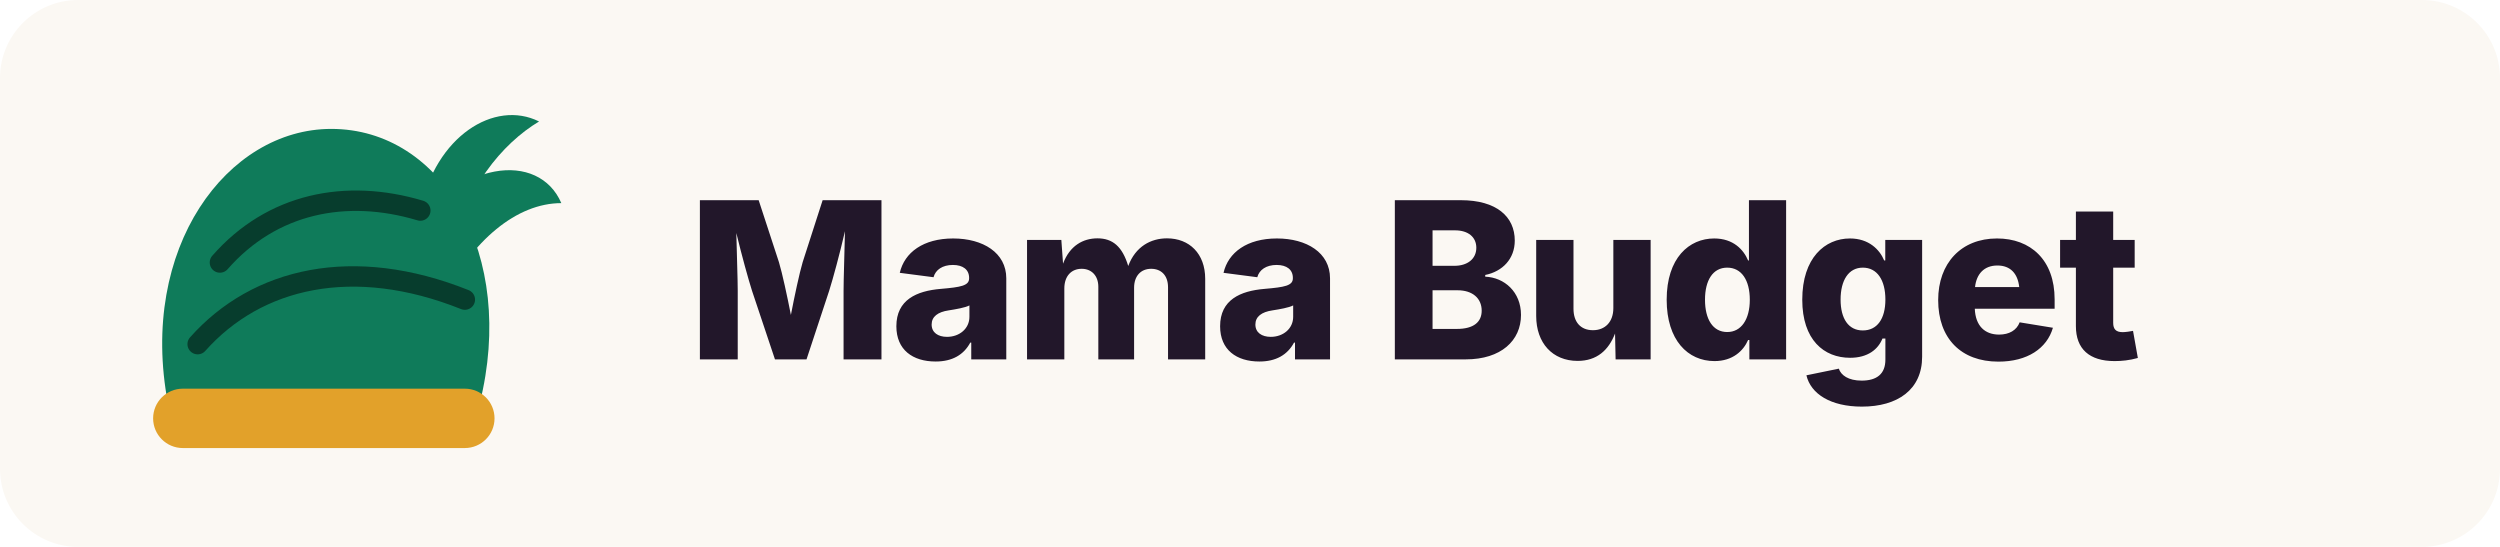
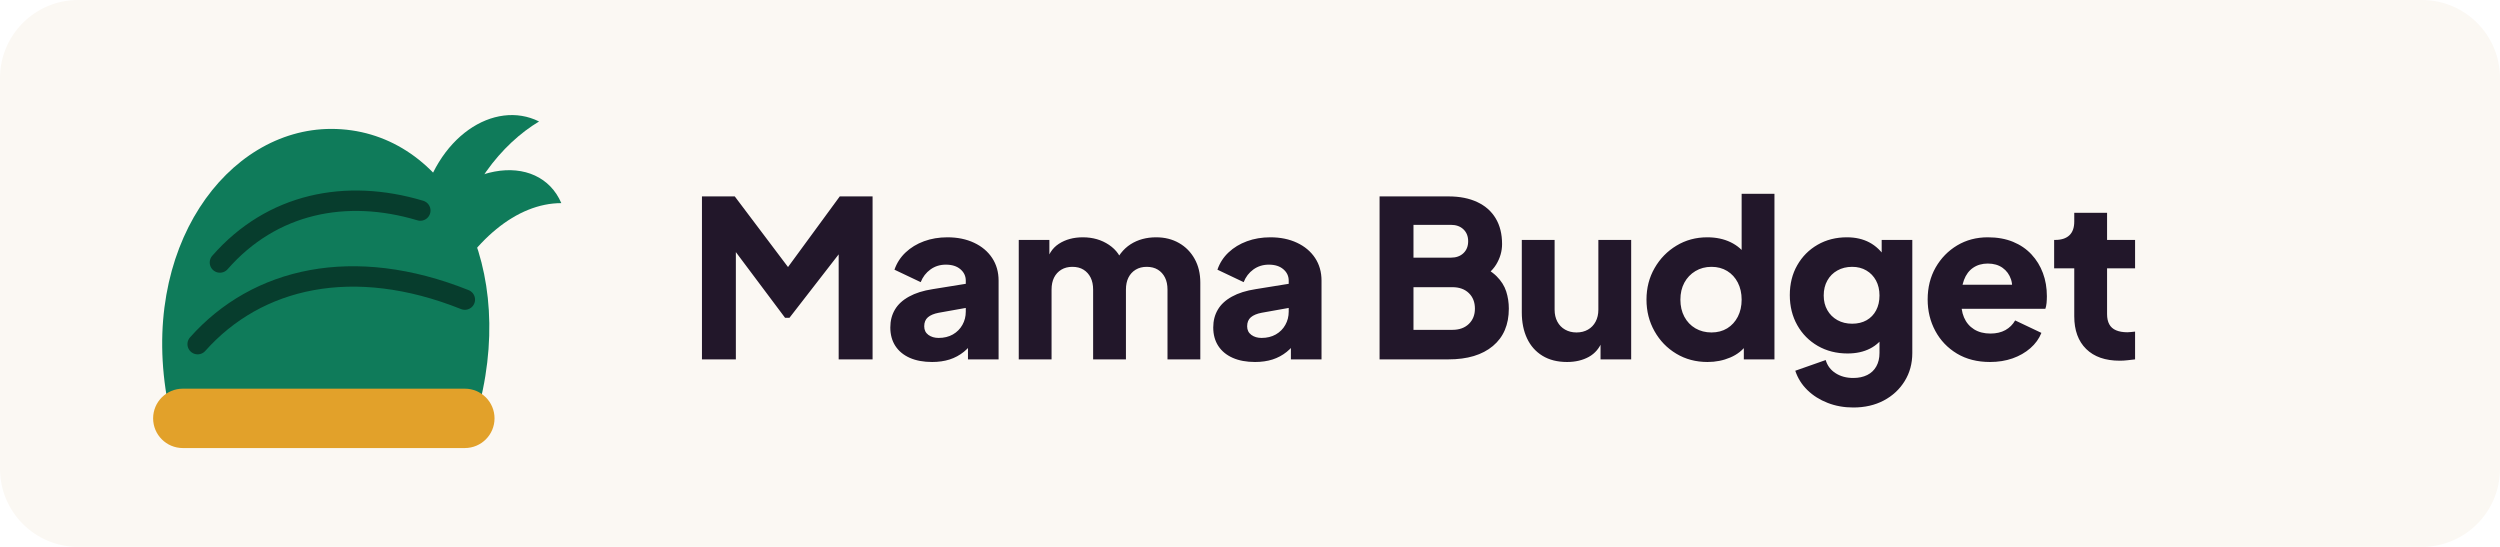
<svg xmlns="http://www.w3.org/2000/svg" viewBox="0 0 640 140" width="640" height="140">
  <rect width="640" height="140" rx="20" fill="#FBF8F3" />
  <g transform="translate(24 14) scale(0.95)">
    <g transform="translate(0 -2)">
      <g>
        <path d="M84 52 C 98 30, 120 28, 126 42 C 114 42, 102 52, 94 68 Z" fill="#0F7B5A" />
        <path d="M88 44 C 92 24, 108 14, 120 20 C 110 26, 100 38, 96 56 Z" fill="#0F7B5A" />
        <path d="M20 96 C 12 54, 36 22, 64 22 C 94 22, 114 56, 104 96 Z" fill="#0F7B5A" />
        <path d="M28 80 C 44 62, 70 56, 100 68" fill="none" stroke="#073D2D" stroke-width="5.5" stroke-linecap="round" />
        <path d="M34 58 C 48 42, 68 38, 88 44" fill="none" stroke="#073D2D" stroke-width="5.5" stroke-linecap="round" />
        <rect x="16" y="92" width="92" height="16" rx="8" fill="#E2A12A" />
      </g>
    </g>
  </g>
-   <text x="176" y="92" font-family="'Bricolage Grotesque', 'SF Pro Display', -apple-system, system-ui, sans-serif" font-weight="800" font-size="56" letter-spacing="-1" fill="#22172A">Mama Budget</text>
+   <path d="M179.7 92V50.28H188.1L203.72 71H199.8L214.98 50.28H223.38V92H214.7V59.86L218.17 60.64L202.1 81.36H200.98L185.46 60.64L188.38 59.86V92ZM238.62 92.67Q235.31 92.67 232.9 91.61Q230.5 90.54 229.21 88.56Q227.92 86.57 227.92 83.82Q227.92 81.25 229.1 79.26Q230.27 77.27 232.71 75.93Q235.14 74.58 238.78 74.02L248.14 72.51V78.67L240.3 80.07Q238.5 80.41 237.55 81.22Q236.6 82.03 236.6 83.54Q236.6 84.94 237.66 85.73Q238.73 86.51 240.3 86.51Q242.37 86.51 243.94 85.62Q245.5 84.72 246.37 83.18Q247.24 81.64 247.24 79.79V71.84Q247.24 70.1 245.87 68.93Q244.5 67.75 242.14 67.75Q239.9 67.75 238.2 68.98Q236.49 70.22 235.7 72.23L228.98 69.04Q229.88 66.46 231.84 64.62Q233.8 62.77 236.54 61.76Q239.29 60.75 242.54 60.75Q246.4 60.75 249.37 62.15Q252.34 63.55 253.99 66.04Q255.64 68.54 255.64 71.84V92H247.8V87.07L249.7 86.74Q248.36 88.75 246.74 90.07Q245.11 91.38 243.1 92.03Q241.08 92.67 238.62 92.67ZM260.8 92V61.42H268.64V68.87L267.8 67.64Q268.47 64.11 271.05 62.43Q273.62 60.75 277.21 60.75Q281.02 60.75 283.9 62.68Q286.78 64.62 287.51 67.86L285.1 68.09Q286.62 64.34 289.42 62.54Q292.22 60.75 295.97 60.75Q299.27 60.75 301.82 62.21Q304.37 63.66 305.82 66.27Q307.28 68.87 307.28 72.34V92H298.88V74.14Q298.88 72.34 298.24 71.06Q297.59 69.77 296.42 69.04Q295.24 68.31 293.56 68.31Q291.94 68.31 290.73 69.04Q289.53 69.77 288.88 71.06Q288.24 72.34 288.24 74.14V92H279.84V74.14Q279.84 72.34 279.2 71.06Q278.55 69.77 277.38 69.04Q276.2 68.31 274.52 68.31Q272.9 68.31 271.69 69.04Q270.49 69.77 269.84 71.06Q269.2 72.34 269.2 74.14V92ZM321.29 92.67Q317.98 92.67 315.58 91.61Q313.17 90.54 311.88 88.56Q310.59 86.57 310.59 83.82Q310.59 81.25 311.77 79.26Q312.94 77.27 315.38 75.93Q317.82 74.58 321.46 74.02L330.81 72.51V78.67L322.97 80.07Q321.18 80.41 320.22 81.22Q319.27 82.03 319.27 83.54Q319.27 84.94 320.34 85.73Q321.4 86.51 322.97 86.51Q325.04 86.51 326.61 85.62Q328.18 84.72 329.04 83.18Q329.91 81.64 329.91 79.79V71.84Q329.91 70.1 328.54 68.93Q327.17 67.75 324.82 67.75Q322.58 67.75 320.87 68.98Q319.16 70.22 318.38 72.23L311.66 69.04Q312.55 66.46 314.51 64.62Q316.47 62.77 319.22 61.76Q321.96 60.75 325.21 60.75Q329.07 60.75 332.04 62.15Q335.01 63.55 336.66 66.04Q338.31 68.54 338.31 71.84V92H330.47V87.07L332.38 86.74Q331.03 88.75 329.41 90.07Q327.78 91.38 325.77 92.03Q323.75 92.67 321.29 92.67ZM353.17 92V50.28H370.81Q375.12 50.28 378.2 51.74Q381.28 53.19 382.9 55.91Q384.53 58.62 384.53 62.49Q384.53 65.23 383.02 67.72Q381.5 70.22 378.03 71.9V67.64Q381.34 68.93 383.13 70.72Q384.92 72.51 385.59 74.61Q386.26 76.71 386.26 79.01Q386.26 85.17 382.18 88.58Q378.09 92 370.81 92ZM361.85 84.44H371.82Q374.45 84.44 376.02 82.93Q377.58 81.42 377.58 79.01Q377.58 76.54 376.02 75.03Q374.45 73.52 371.82 73.52H361.85ZM361.85 65.96H371.42Q373.44 65.96 374.64 64.81Q375.85 63.66 375.85 61.76Q375.85 59.86 374.64 58.71Q373.44 57.56 371.42 57.56H361.85ZM401.17 92.67Q397.47 92.67 394.87 91.08Q392.26 89.48 390.92 86.62Q389.58 83.77 389.58 79.96V61.42H397.98V79.29Q397.98 81.02 398.68 82.34Q399.38 83.66 400.66 84.38Q401.95 85.11 403.58 85.11Q405.26 85.11 406.52 84.38Q407.78 83.66 408.48 82.34Q409.18 81.02 409.18 79.29V61.42H417.58V92H409.74V85.95L410.18 87.3Q409.12 90.04 406.74 91.36Q404.36 92.67 401.17 92.67ZM437.13 92.67Q432.65 92.67 429.12 90.54Q425.59 88.42 423.55 84.78Q421.5 81.14 421.5 76.71Q421.5 72.23 423.58 68.62Q425.65 65.01 429.18 62.88Q432.7 60.75 437.07 60.75Q440.43 60.75 443.04 62.01Q445.64 63.27 447.15 65.57L445.86 67.25V49.61H454.26V92H446.42V86.4L447.21 88.14Q445.64 90.38 442.95 91.52Q440.26 92.67 437.13 92.67ZM438.14 85.11Q440.43 85.11 442.17 84.05Q443.9 82.98 444.88 81.08Q445.86 79.18 445.86 76.71Q445.86 74.25 444.88 72.34Q443.9 70.44 442.17 69.38Q440.43 68.31 438.14 68.31Q435.84 68.31 434.02 69.4Q432.2 70.5 431.19 72.37Q430.18 74.25 430.18 76.71Q430.18 79.18 431.19 81.08Q432.2 82.98 434.02 84.05Q435.84 85.11 438.14 85.11ZM474.43 104.32Q470.9 104.32 467.88 103.14Q464.86 101.97 462.7 99.87Q460.54 97.77 459.59 94.91L467.38 92.17Q467.99 94.3 469.9 95.53Q471.8 96.76 474.43 96.76Q476.5 96.76 478.02 96Q479.53 95.25 480.34 93.79Q481.15 92.34 481.15 90.38V83.38L482.78 85.39Q481.21 87.97 478.74 89.23Q476.28 90.49 472.98 90.49Q468.72 90.49 465.36 88.56Q462 86.62 460.1 83.24Q458.19 79.85 458.19 75.54Q458.19 71.22 460.1 67.89Q462 64.56 465.3 62.66Q468.61 60.75 472.81 60.75Q476.11 60.75 478.58 62.07Q481.04 63.38 482.78 66.07L481.71 68.09V61.42H489.55V90.38Q489.55 94.41 487.59 97.57Q485.63 100.74 482.24 102.53Q478.86 104.32 474.43 104.32ZM474.15 82.87Q476.28 82.87 477.85 81.98Q479.42 81.08 480.28 79.46Q481.15 77.83 481.15 75.65Q481.15 73.46 480.26 71.81Q479.36 70.16 477.79 69.24Q476.22 68.31 474.15 68.31Q472.02 68.31 470.37 69.24Q468.72 70.16 467.8 71.81Q466.87 73.46 466.87 75.65Q466.87 77.78 467.8 79.4Q468.72 81.02 470.37 81.95Q472.02 82.87 474.15 82.87ZM509.44 92.67Q504.57 92.67 500.98 90.52Q497.4 88.36 495.44 84.72Q493.48 81.08 493.48 76.66Q493.48 72.06 495.52 68.48Q497.57 64.9 501.04 62.82Q504.51 60.75 508.88 60.75Q512.52 60.75 515.32 61.9Q518.12 63.05 520.05 65.12Q521.98 67.19 522.99 69.91Q524 72.62 524 75.82Q524 76.71 523.92 77.58Q523.83 78.45 523.61 79.06H500.7V72.9H518.85L514.87 75.82Q515.43 73.41 514.82 71.53Q514.2 69.66 512.66 68.56Q511.12 67.47 508.88 67.47Q506.7 67.47 505.13 68.54Q503.56 69.6 502.78 71.67Q501.99 73.74 502.16 76.71Q501.94 79.29 502.78 81.25Q503.62 83.21 505.35 84.3Q507.09 85.39 509.55 85.39Q511.79 85.39 513.39 84.5Q514.98 83.6 515.88 82.03L522.6 85.22Q521.7 87.46 519.77 89.14Q517.84 90.82 515.21 91.75Q512.58 92.67 509.44 92.67ZM542.66 92.34Q537.11 92.34 534.06 89.34Q531.01 86.34 531.01 80.97V68.7H525.86V61.42H526.14Q528.49 61.42 529.75 60.25Q531.01 59.07 531.01 56.72V54.48H539.41V61.42H546.58V68.7H539.41V80.41Q539.41 81.98 539.97 83.01Q540.53 84.05 541.7 84.55Q542.88 85.06 544.62 85.06Q545.01 85.06 545.51 85Q546.02 84.94 546.58 84.89V92Q545.74 92.11 544.67 92.22Q543.61 92.34 542.66 92.34Z" fill="#22172A" />
</svg>
